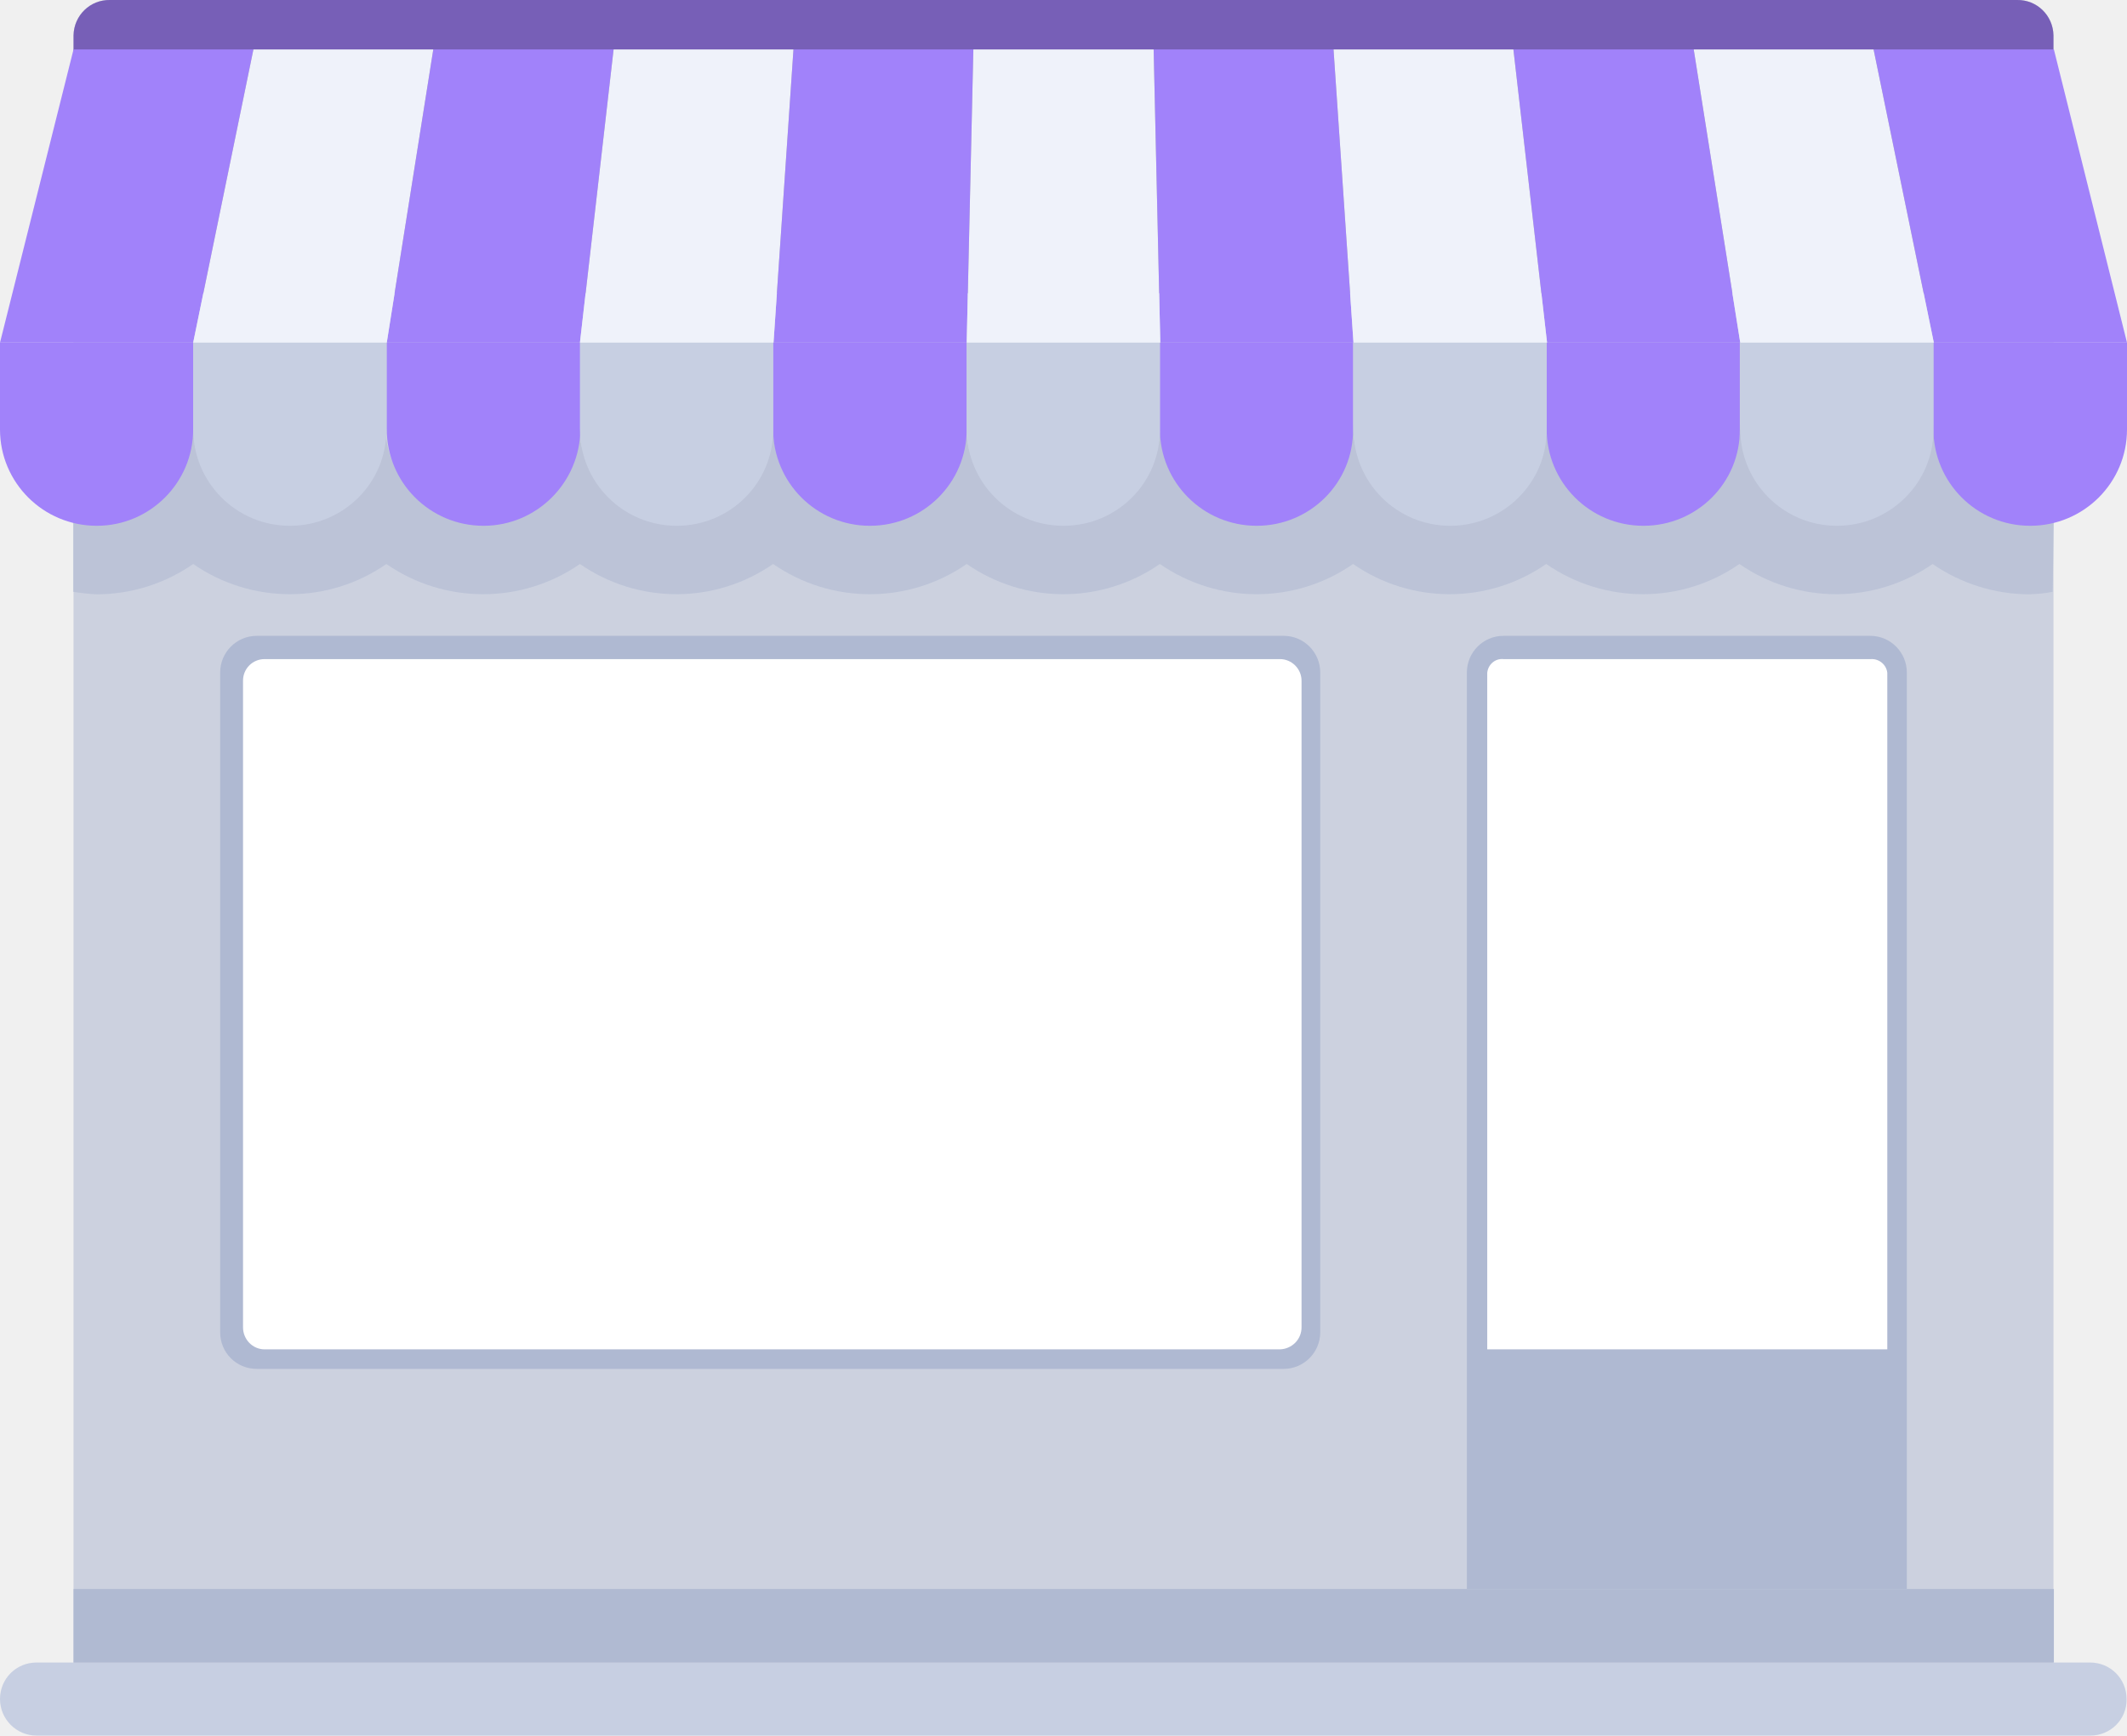
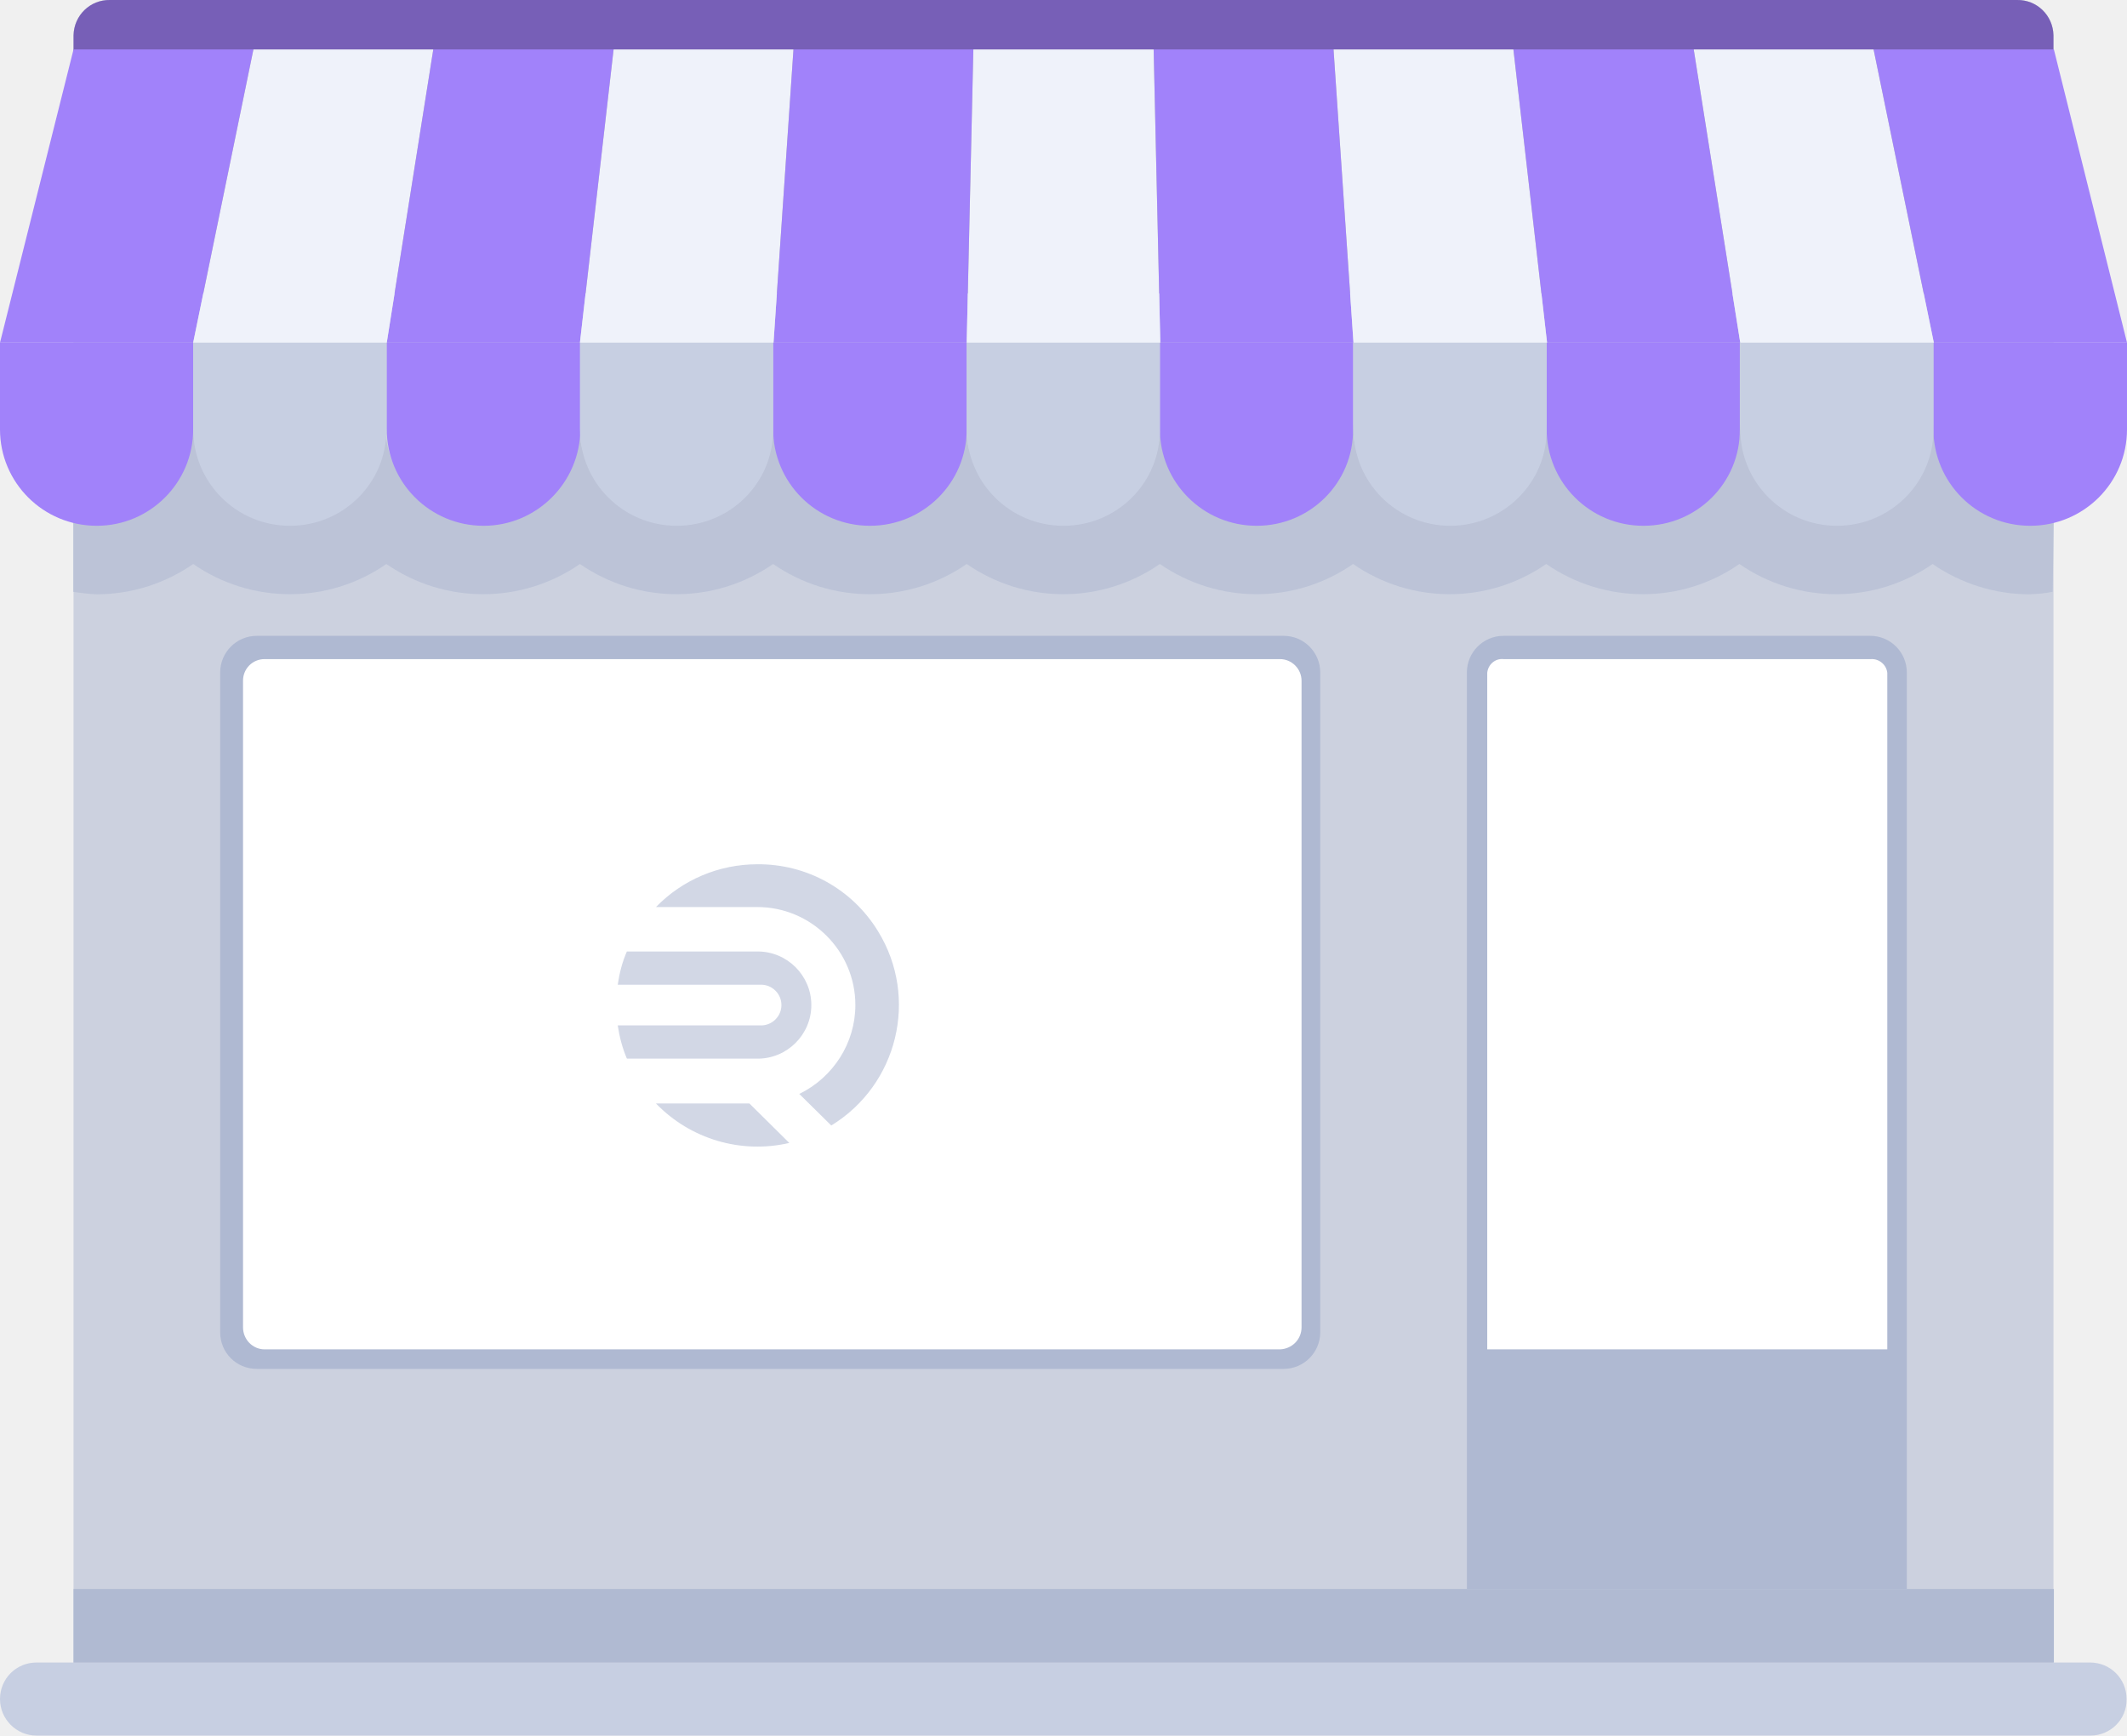
<svg xmlns="http://www.w3.org/2000/svg" version="1.1" id="Layer_1" x="0px" y="0px" viewBox="0 0 512 417.9" style="enable-background:new 0 0 512 417.9;" xml:space="preserve">
  <style type="text/css">
	.st0{opacity:0.57;fill:#AFB9D2;enable-background:new    ;}
	.st1{fill:#775FB7;}
	.st2{fill:#A182FA;}
	.st3{fill:#C7CFE2;}
	.st4{fill:#EFF2FA;}
	.st5{opacity:0.97;}
	.st6{fill:#AFB9D2;}
	.st7{fill:#FFFFFF;}
</style>
  <g id="Layer_2_1_">
    <g id="Layer_1-2">
-       <path class="st0" d="M494.3,409.1H17.7V8.5c0.1-4.8,4-8.6,8.8-8.5h459c4.8-0.1,8.7,3.7,8.8,8.5L494.3,409.1z" />
-       <path class="st1" d="M494.3,70.7V8.5c-0.1-4.8-4-8.6-8.8-8.5h-459c-4.8-0.1-8.7,3.7-8.8,8.5v62.1H494.3z" />
-       <path class="st0" d="M494.4,124.7c-12.3,3.3-24.9-4.1-28.1-16.3c-0.5-2-0.8-4.1-0.8-6.2c0,12.9-10.4,23.3-23.3,23.3    c-12.9,0-23.3-10.4-23.3-23.3c-0.3,12.9-10.9,23.1-23.8,22.8c-12.5-0.3-22.5-10.3-22.8-22.8c0,12.9-10.4,23.3-23.3,23.3    c-12.9,0-23.3-10.4-23.3-23.3c-0.3,12.9-10.9,23.1-23.8,22.8c-12.5-0.3-22.5-10.3-22.8-22.8c0,12.9-10.4,23.3-23.3,23.3    c-12.9,0-23.3-10.4-23.3-23.3c-0.3,12.9-10.9,23.1-23.8,22.8c-12.5-0.3-22.5-10.3-22.8-22.8c-0.3,12.9-10.9,23.1-23.8,22.8    c-12.5-0.3-22.5-10.3-22.8-22.8c0,12.9-10.4,23.3-23.3,23.3c-12.9,0-23.3-10.4-23.3-23.3C92.8,115,82.2,125.2,69.3,125    c-12.5-0.3-22.5-10.3-22.8-22.8c0,12.9-10.4,23.3-23.3,23.3c0,0,0,0,0,0c-1.9,0-3.8-0.3-5.6-0.8v17.8c1.9,0.3,3.7,0.5,5.6,0.6    c8.3,0,16.4-2.5,23.3-7.3c14,9.7,32.6,9.7,46.5,0c14,9.7,32.6,9.7,46.6,0c14,9.7,32.5,9.7,46.5,0c14,9.7,32.6,9.7,46.6,0    c14,9.7,32.5,9.7,46.5,0c14,9.7,32.6,9.7,46.5,0c14,9.7,32.5,9.7,46.5,0c14,9.7,32.6,9.7,46.5,0c14,9.7,32.6,9.7,46.5,0    c6.8,4.7,15,7.3,23.3,7.3c1.9-0.1,3.8-0.2,5.6-0.6L494.4,124.7L494.4,124.7z" />
+       <path class="st0" d="M494.3,409.1H17.7V8.5c0.1-4.8,4-8.6,8.8-8.5h459c4.8-0.1,8.7,3.7,8.8,8.5V409.1z" />
+       <path class="st1" d="M494.3,70.7V8.5c-0.1-4.8-4-8.6-8.8-8.5h-459c-4.8-0.1-8.7,3.7-8.8,8.5v62.1L494.3,70.7L494.3,70.7z" />
+       <path class="st0" d="M494.4,124.7c-12.3,3.3-24.9-4.1-28.1-16.3c-0.5-2-0.8-4.1-0.8-6.2c0,12.9-10.4,23.3-23.3,23.3    s-23.3-10.4-23.3-23.3c-0.3,12.9-10.9,23.1-23.8,22.8c-12.5-0.3-22.5-10.3-22.8-22.8c0,12.9-10.4,23.3-23.3,23.3    s-23.3-10.4-23.3-23.3c-0.3,12.9-10.9,23.1-23.8,22.8c-12.5-0.3-22.5-10.3-22.8-22.8c0,12.9-10.4,23.3-23.3,23.3    c-12.9,0-23.3-10.4-23.3-23.3c-0.3,12.9-10.9,23.1-23.8,22.8c-12.5-0.3-22.5-10.3-22.8-22.8c-0.3,12.9-10.9,23.1-23.8,22.8    c-12.5-0.3-22.5-10.3-22.8-22.8c0,12.9-10.4,23.3-23.3,23.3s-23.3-10.4-23.3-23.3c0.1,12.8-10.5,23-23.4,22.8    c-12.5-0.3-22.5-10.3-22.8-22.8c0,12.9-10.4,23.3-23.3,23.3l0,0c-1.9,0-3.8-0.3-5.6-0.8v17.8c1.9,0.3,3.7,0.5,5.6,0.6    c8.3,0,16.4-2.5,23.3-7.3c14,9.7,32.6,9.7,46.5,0c14,9.7,32.6,9.7,46.6,0c14,9.7,32.5,9.7,46.5,0c14,9.7,32.6,9.7,46.6,0    c14,9.7,32.5,9.7,46.5,0c14,9.7,32.6,9.7,46.5,0c14,9.7,32.5,9.7,46.5,0c14,9.7,32.6,9.7,46.5,0c14,9.7,32.6,9.7,46.5,0    c6.8,4.7,15,7.3,23.3,7.3c1.9-0.1,3.8-0.2,5.6-0.6L494.4,124.7L494.4,124.7z" />
      <path class="st2" d="M209.4,126.6L209.4,126.6c-12.9,0-23.3-10.4-23.3-23.3l0,0V82.5h46.6v20.9    C232.7,116.2,222.3,126.6,209.4,126.6C209.5,126.6,209.5,126.6,209.4,126.6z" />
-       <path class="st2" d="M302.5,126.6L302.5,126.6c-12.9,0-23.3-10.4-23.3-23.3c0,0,0,0,0,0V82.5h46.5v20.9    C325.8,116.2,315.4,126.6,302.5,126.6z" />
-       <path class="st2" d="M116.4,126.6L116.4,126.6c-12.9,0-23.3-10.4-23.3-23.3l0,0V82.5h46.6v20.9    C139.6,116.2,129.2,126.6,116.4,126.6C116.4,126.6,116.4,126.6,116.4,126.6z" />
-       <path class="st2" d="M23.3,126.6L23.3,126.6C10.4,126.6,0,116.2,0,103.4V82.5h46.5v20.9C46.5,116.2,36.1,126.6,23.3,126.6    C23.3,126.6,23.3,126.6,23.3,126.6z" />
-       <path class="st2" d="M395.6,126.6L395.6,126.6c-12.9,0-23.3-10.4-23.3-23.3c0,0,0,0,0,0V82.5h46.5v20.9    C418.9,116.2,408.5,126.6,395.6,126.6z" />
+       <path class="st2" d="M302.5,126.6L302.5,126.6c-12.9,0-23.3-10.4-23.3-23.3l0,0V82.5h46.5v20.9    C325.8,116.2,315.4,126.6,302.5,126.6z" />
+       <path class="st2" d="M116.4,126.6L116.4,126.6c-12.9,0-23.3-10.4-23.3-23.3l0,0V82.5h46.6v20.9    C139.6,116.2,129.2,126.6,116.4,126.6L116.4,126.6z" />
+       <path class="st2" d="M23.3,126.6L23.3,126.6C10.4,126.6,0,116.2,0,103.4V82.5h46.5v20.9C46.5,116.2,36.1,126.6,23.3,126.6    L23.3,126.6z" />
+       <path class="st2" d="M395.6,126.6L395.6,126.6c-12.9,0-23.3-10.4-23.3-23.3l0,0V82.5h46.5v20.9    C418.9,116.2,408.5,126.6,395.6,126.6z" />
      <path class="st3" d="M162.9,126.6L162.9,126.6c-12.9,0-23.3-10.4-23.3-23.3l0,0V82.5h46.5v20.9    C186.2,116.2,175.8,126.6,162.9,126.6z" />
-       <path class="st3" d="M349.1,126.6L349.1,126.6c-12.9,0-23.3-10.4-23.3-23.3V82.5h46.5v20.9C372.4,116.2,361.9,126.6,349.1,126.6    C349.1,126.6,349.1,126.6,349.1,126.6z" />
-       <path class="st2" d="M488.7,126.6L488.7,126.6c-12.9,0-23.3-10.4-23.3-23.3c0,0,0,0,0,0V82.5H512v20.9    C512,116.2,501.6,126.6,488.7,126.6z" />
-       <path class="st3" d="M442.2,126.6L442.2,126.6c-12.9,0-23.3-10.4-23.3-23.3V82.5h46.5v20.9C465.5,116.2,455,126.6,442.2,126.6    C442.2,126.6,442.2,126.6,442.2,126.6z" />
-       <path class="st3" d="M69.8,126.6L69.8,126.6c-12.9,0-23.3-10.4-23.3-23.3V82.5h46.5v20.9C93.1,116.2,82.7,126.6,69.8,126.6z" />
+       <path class="st3" d="M349.1,126.6L349.1,126.6c-12.9,0-23.3-10.4-23.3-23.3V82.5h46.5v20.9C372.4,116.2,361.9,126.6,349.1,126.6    L349.1,126.6z" />
+       <path class="st2" d="M488.7,126.6L488.7,126.6c-12.9,0-23.3-10.4-23.3-23.3l0,0V82.5H512v20.9C512,116.2,501.6,126.6,488.7,126.6z    " />
+       <path class="st3" d="M442.2,126.6L442.2,126.6c-12.9,0-23.3-10.4-23.3-23.3V82.5h46.5v20.9C465.5,116.2,455,126.6,442.2,126.6    L442.2,126.6z" />
+       <path class="st3" d="M69.8,126.6L69.8,126.6c-12.9,0-23.3-10.4-23.3-23.3V82.5H93v20.9C93.1,116.2,82.7,126.6,69.8,126.6z" />
      <path class="st3" d="M256,126.6L256,126.6c-12.9,0-23.3-10.4-23.3-23.3l0,0V82.5h46.5v20.9C279.3,116.2,268.9,126.6,256,126.6z" />
      <polygon class="st2" points="232.7,82.5 186.2,82.5 191,11.9 234.3,11.9   " />
      <polygon class="st2" points="325.8,82.5 279.3,82.5 277.7,11.9 321,11.9   " />
      <polygon class="st2" points="139.6,82.5 93.1,82.5 104.3,11.9 147.7,11.9   " />
      <polygon class="st2" points="46.5,82.5 0,82.5 17.7,11.9 61,11.9   " />
      <polygon class="st2" points="418.9,82.5 372.4,82.5 364.3,11.9 407.7,11.9   " />
      <polygon class="st4" points="186.2,82.5 139.6,82.5 147.7,11.9 191,11.9   " />
      <polygon class="st4" points="372.4,82.5 325.8,82.5 321,11.9 364.3,11.9   " />
      <polygon class="st2" points="512,82.5 465.5,82.5 451,11.9 494.4,11.9   " />
      <polygon class="st4" points="465.5,82.5 418.9,82.5 407.7,11.9 451,11.9   " />
      <polygon class="st4" points="93.1,82.5 46.5,82.5 61,11.9 104.3,11.9   " />
      <polygon class="st4" points="279.3,82.5 232.7,82.5 234.3,11.9 277.7,11.9   " />
-       <path class="st3" d="M503.2,417.9H8.8c-4.9,0-8.8-4-8.8-8.8c0,0,0,0,0,0l0,0c0-4.9,3.9-8.8,8.8-8.8c0,0,0,0,0,0h494.3    c4.9,0,8.8,3.9,8.8,8.8c0,0,0,0,0,0l0,0C512,414,508,417.9,503.2,417.9L503.2,417.9z" />
+       <path class="st3" d="M503.2,417.9H8.8c-4.9,0-8.8-4-8.8-8.8l0,0l0,0c0-4.9,3.9-8.8,8.8-8.8l0,0h494.3c4.9,0,8.8,3.9,8.8,8.8l0,0    l0,0C512,414,508,417.9,503.2,417.9L503.2,417.9z" />
      <g class="st5">
        <rect x="17.7" y="382.6" class="st6" width="476.7" height="17.7" />
      </g>
      <path class="st6" d="M300.1,170.8V312H70.6V170.8H300.1 M309,153.1H61.8c-4.9,0-8.8,4-8.8,8.8v158.9c0,4.9,3.9,8.8,8.8,8.8H309    c4.9,0,8.8-4,8.8-8.8V161.9C317.8,157.1,313.9,153.1,309,153.1z" />
      <path class="st6" d="M450.2,153.1h-88.3c-4.9,0-8.8,4-8.8,8.8v220.7H459V161.9C459,157.1,455.1,153.1,450.2,153.1z" />
-       <path class="st7" d="M63.7,158.7h244.4c2.9,0,5.2,2.4,5.2,5.2c0,0,0,0,0,0v155.7c0,2.9-2.3,5.2-5.2,5.3c0,0,0,0,0,0H63.7    c-2.9,0-5.2-2.4-5.2-5.3c0,0,0,0,0,0V163.9C58.5,161,60.8,158.7,63.7,158.7C63.7,158.7,63.7,158.7,63.7,158.7z" />
+       <path class="st7" d="M63.7,158.7h244.4c2.9,0,5.2,2.4,5.2,5.2l0,0v155.7c0,2.9-2.3,5.2-5.2,5.3l0,0H63.7c-2.9,0-5.2-2.4-5.2-5.3    l0,0V163.9C58.5,161,60.8,158.7,63.7,158.7L63.7,158.7z" />
      <path class="st7" d="M361.9,158.7h88.5c2-0.1,3.7,1.4,3.9,3.3v162.9H358V162C358.2,160,359.9,158.5,361.9,158.7z" />
    </g>
  </g>
+   <path class="st0" d="M157.9,265.7c8.3,8.6,20.5,12.2,32.1,9.5l-9.6-9.5H157.9z" />
+   <path class="st0" d="M182.3,208.1c-9.2,0-18,3.7-24.4,10.3h24.4c13,0,23.6,10.6,23.6,23.6c0,0,0,0,0,0l0,0c0,9.1-5.3,17.4-13.5,21.4  l7.7,7.6c16-9.8,21.1-30.7,11.3-46.7C205.2,214.1,194.2,208,182.3,208.1L182.3,208.1z" />
+   <path class="st0" d="M195.3,242c0-7.1-5.8-12.9-12.9-12.9h-31.5c-1.1,2.5-1.8,5.2-2.2,8h34.5c2.7,0,4.9,2.2,4.9,4.9l0,0  c0,2.7-2.2,4.9-4.9,4.9h-34.5c0.4,2.7,1.1,5.4,2.2,8h31.5C189.5,254.9,195.3,249.1,195.3,242z" />
</svg>
